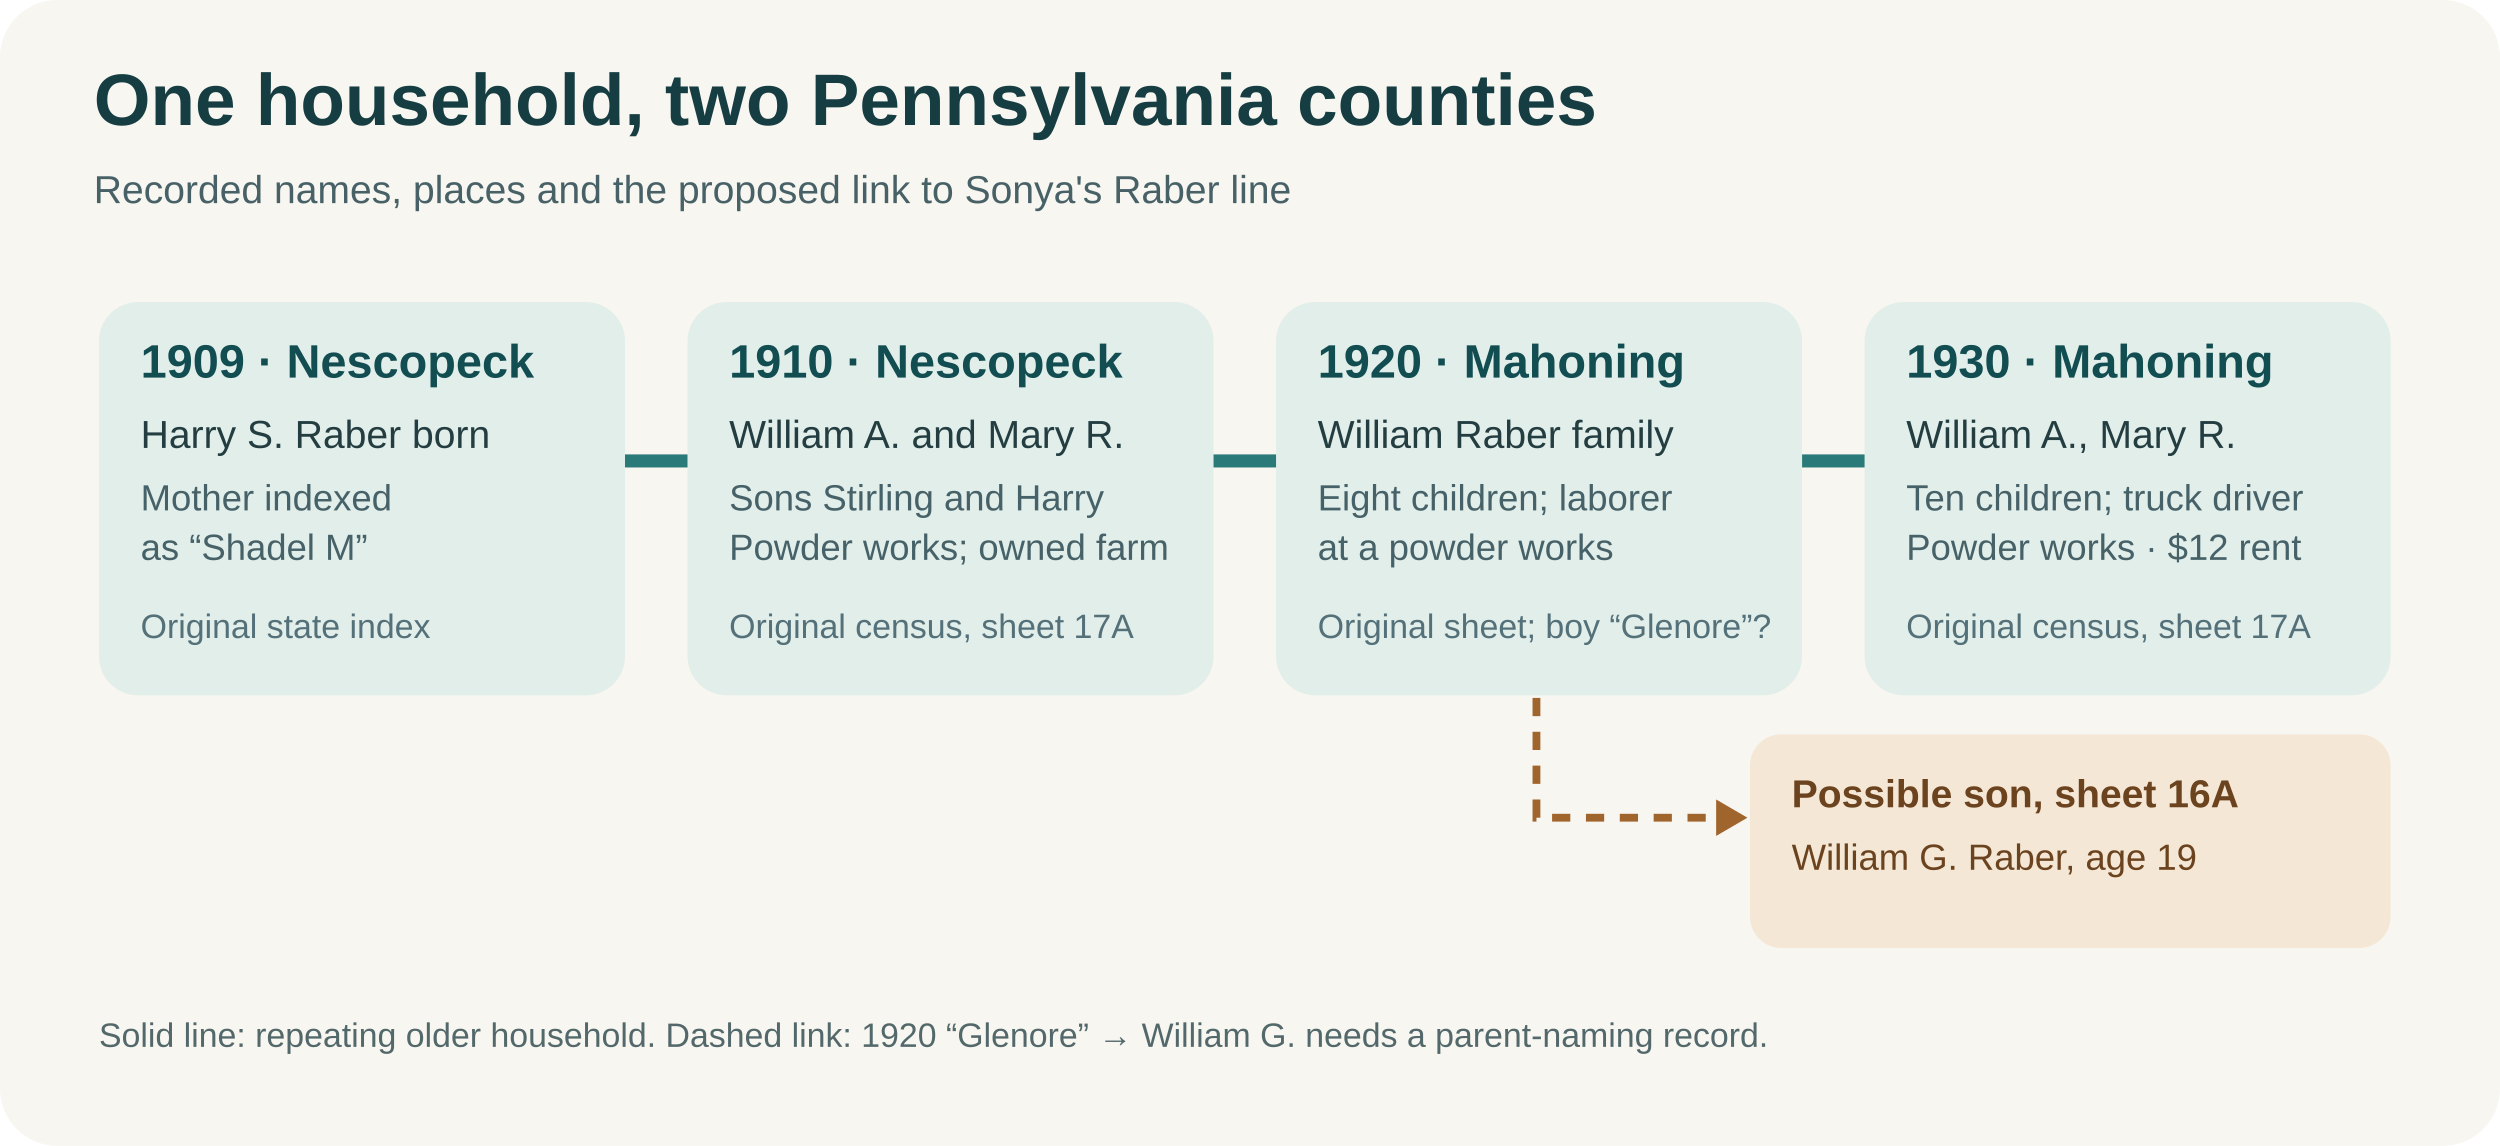
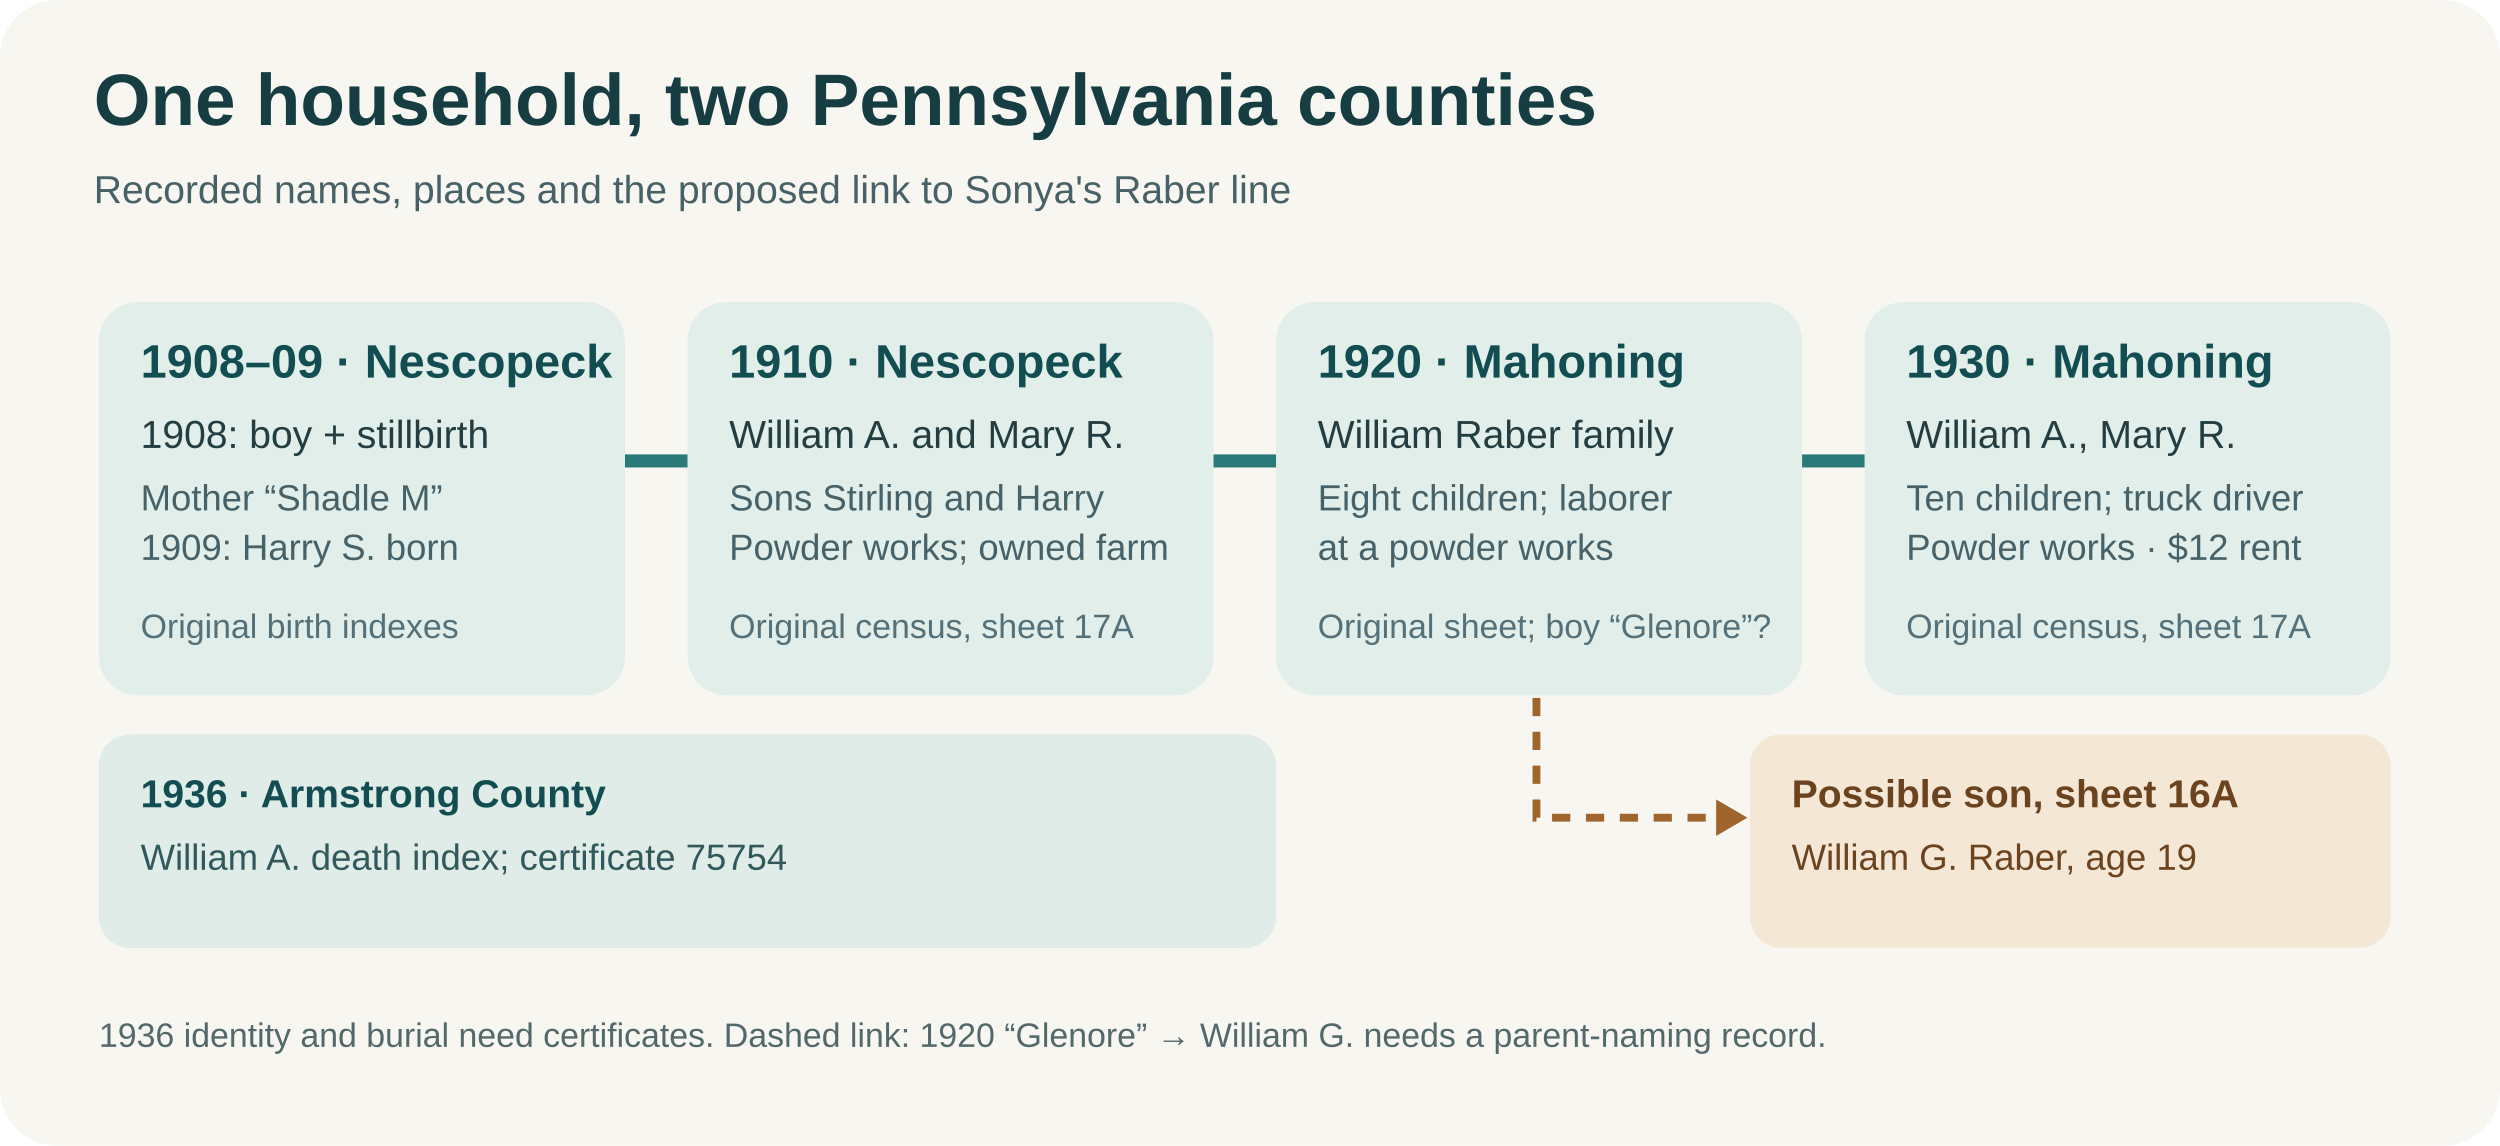
<svg xmlns="http://www.w3.org/2000/svg" width="960" height="440" viewBox="0 0 960 440" role="img" aria-labelledby="title desc">
  <rect width="960" height="440" rx="22" fill="#f8f6f0" />
  <text x="36" y="48" font-family="Arial, sans-serif" font-size="28" font-weight="700" fill="#153d42">One household, two Pennsylvania counties</text>
  <text x="36" y="78" font-family="Arial, sans-serif" font-size="15" fill="#476167">Recorded names, places and the proposed link to Sonya's Raber line</text>
  <path d="M76 177H866" stroke="#2a7a79" stroke-width="5" stroke-linecap="round" />
  <g font-family="Arial, sans-serif">
    <g transform="translate(38 116)">
      <rect width="202" height="151" rx="15" fill="#e1eeea" />
-       <text x="16" y="29" font-size="18" font-weight="700" fill="#124d51">1909 · Nescopeck</text>
-       <text x="16" y="56" font-size="15" fill="#233d41">Harry S. Raber born</text>
-       <text x="16" y="80" font-size="14" fill="#466268">Mother indexed</text>
-       <text x="16" y="99" font-size="14" fill="#466268">as “Shadel M”</text>
-       <text x="16" y="129" font-size="13" fill="#547079">Original state index</text>
+       <text x="16" y="29" font-size="18" font-weight="700" fill="#124d51">1908–09 · Nescopeck</text>
+       <text x="16" y="56" font-size="15" fill="#233d41">1908: boy + stillbirth</text>
+       <text x="16" y="80" font-size="14" fill="#466268">Mother “Shadle M”</text>
+       <text x="16" y="99" font-size="14" fill="#466268">1909: Harry S. born</text>
+       <text x="16" y="129" font-size="13" fill="#547079">Original birth indexes</text>
    </g>
    <g transform="translate(264 116)">
      <rect width="202" height="151" rx="15" fill="#e1eeea" />
      <text x="16" y="29" font-size="18" font-weight="700" fill="#124d51">1910 · Nescopeck</text>
      <text x="16" y="56" font-size="15" fill="#233d41">William A. and Mary R.</text>
      <text x="16" y="80" font-size="14" fill="#466268">Sons Stirling and Harry</text>
      <text x="16" y="99" font-size="14" fill="#466268">Powder works; owned farm</text>
      <text x="16" y="129" font-size="13" fill="#547079">Original census, sheet 17A</text>
    </g>
    <g transform="translate(490 116)">
      <rect width="202" height="151" rx="15" fill="#e1eeea" />
      <text x="16" y="29" font-size="18" font-weight="700" fill="#124d51">1920 · Mahoning</text>
      <text x="16" y="56" font-size="15" fill="#233d41">William Raber family</text>
      <text x="16" y="80" font-size="14" fill="#466268">Eight children; laborer</text>
      <text x="16" y="99" font-size="14" fill="#466268">at a powder works</text>
      <text x="16" y="129" font-size="13" fill="#547079">Original sheet; boy “Glenore”?</text>
    </g>
    <g transform="translate(716 116)">
      <rect width="202" height="151" rx="15" fill="#e1eeea" />
      <text x="16" y="29" font-size="18" font-weight="700" fill="#124d51">1930 · Mahoning</text>
      <text x="16" y="56" font-size="15" fill="#233d41">William A., Mary R.</text>
      <text x="16" y="80" font-size="14" fill="#466268">Ten children; truck driver</text>
      <text x="16" y="99" font-size="14" fill="#466268">Powder works · $12 rent</text>
      <text x="16" y="129" font-size="13" fill="#547079">Original census, sheet 17A</text>
    </g>
  </g>
+   <rect x="38" y="282" width="452" height="82" rx="12" fill="#dfece8" />
+   <text x="54" y="310" font-family="Arial, sans-serif" font-size="15" font-weight="700" fill="#124d51">1936 · Armstrong County</text>
+   <text x="54" y="334" font-family="Arial, sans-serif" font-size="14" fill="#32585b">William A. death index; certificate 75754</text>
  <path d="M590 268V314H671" fill="none" stroke="#a0642d" stroke-width="3" stroke-dasharray="7 6" />
  <path d="M671 314l-12-7v14z" fill="#a0642d" />
  <rect x="672" y="282" width="246" height="82" rx="12" fill="#f4e7d5" />
  <text x="688" y="310" font-family="Arial, sans-serif" font-size="15" font-weight="700" fill="#6b431f">Possible son, sheet 16A</text>
  <text x="688" y="334" font-family="Arial, sans-serif" font-size="14" fill="#6b431f">William G. Raber, age 19</text>
-   <text x="38" y="402" font-family="Arial, sans-serif" font-size="13" fill="#53686b">Solid line: repeating older household. Dashed link: 1920 “Glenore” → William G. needs a parent-naming record.</text>
+   <text x="38" y="402" font-family="Arial, sans-serif" font-size="13" fill="#53686b">1936 identity and burial need certificates. Dashed link: 1920 “Glenore” → William G. needs a parent-naming record.</text>
</svg>
